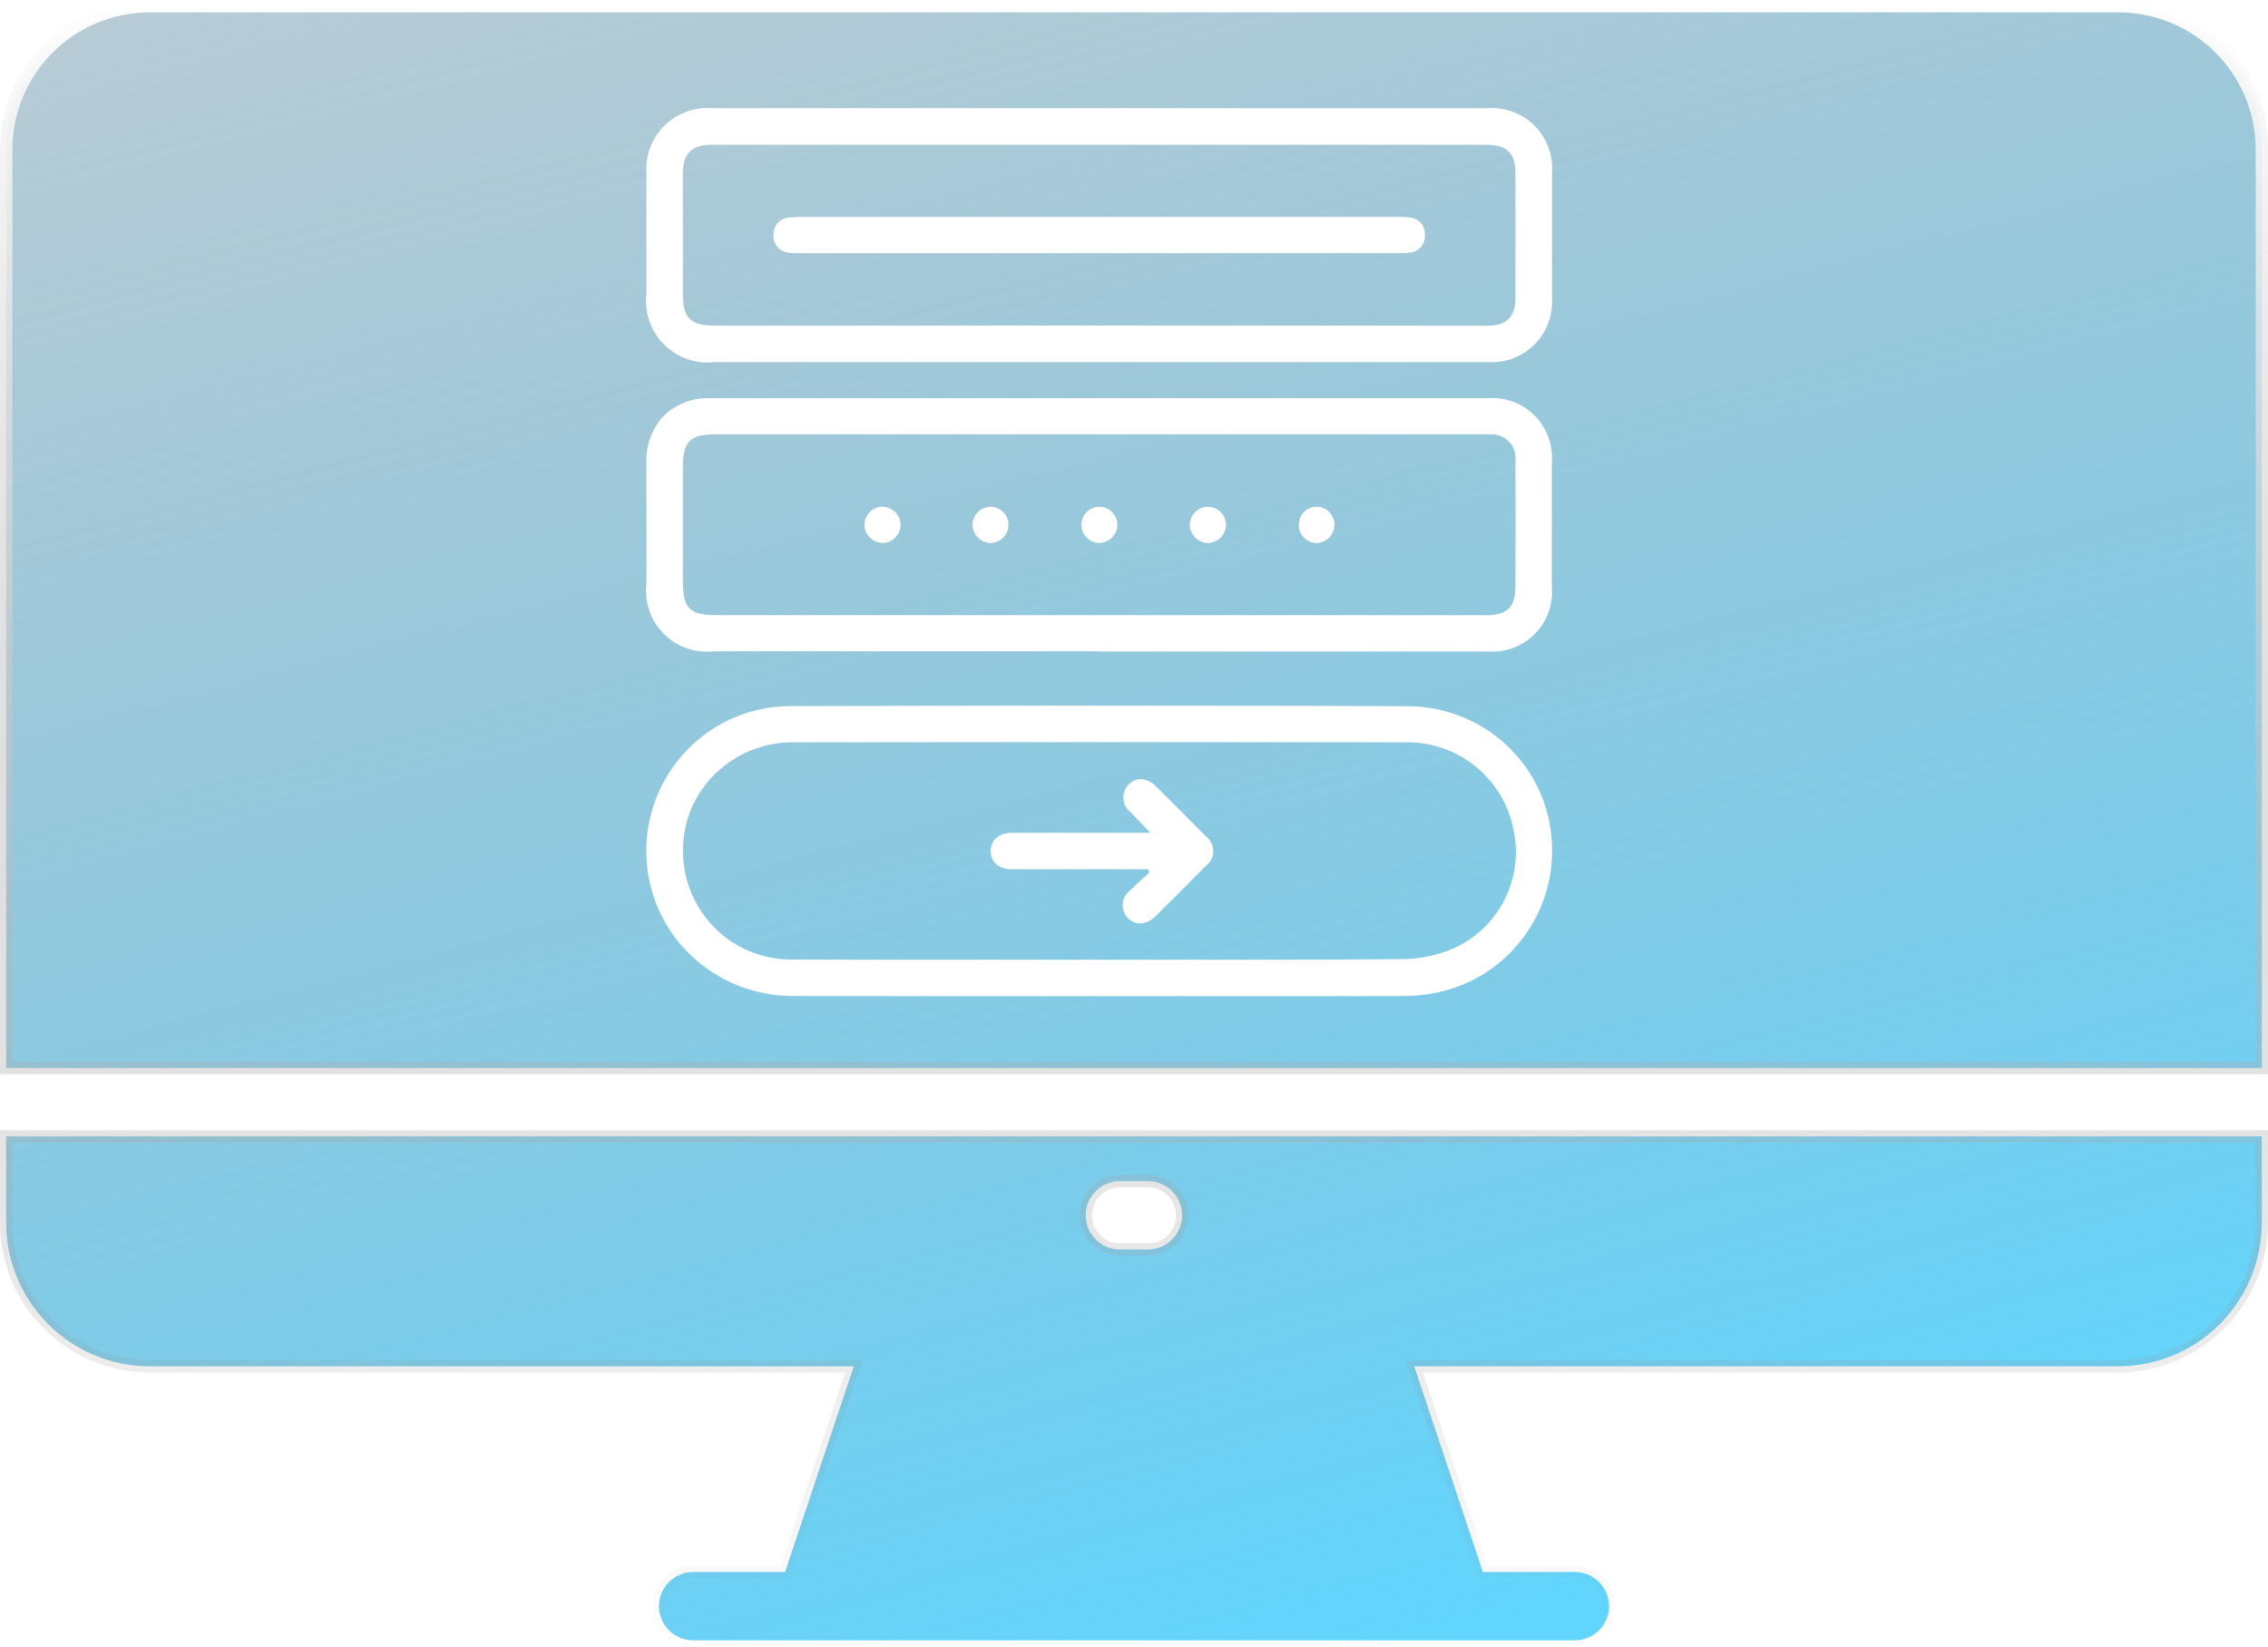
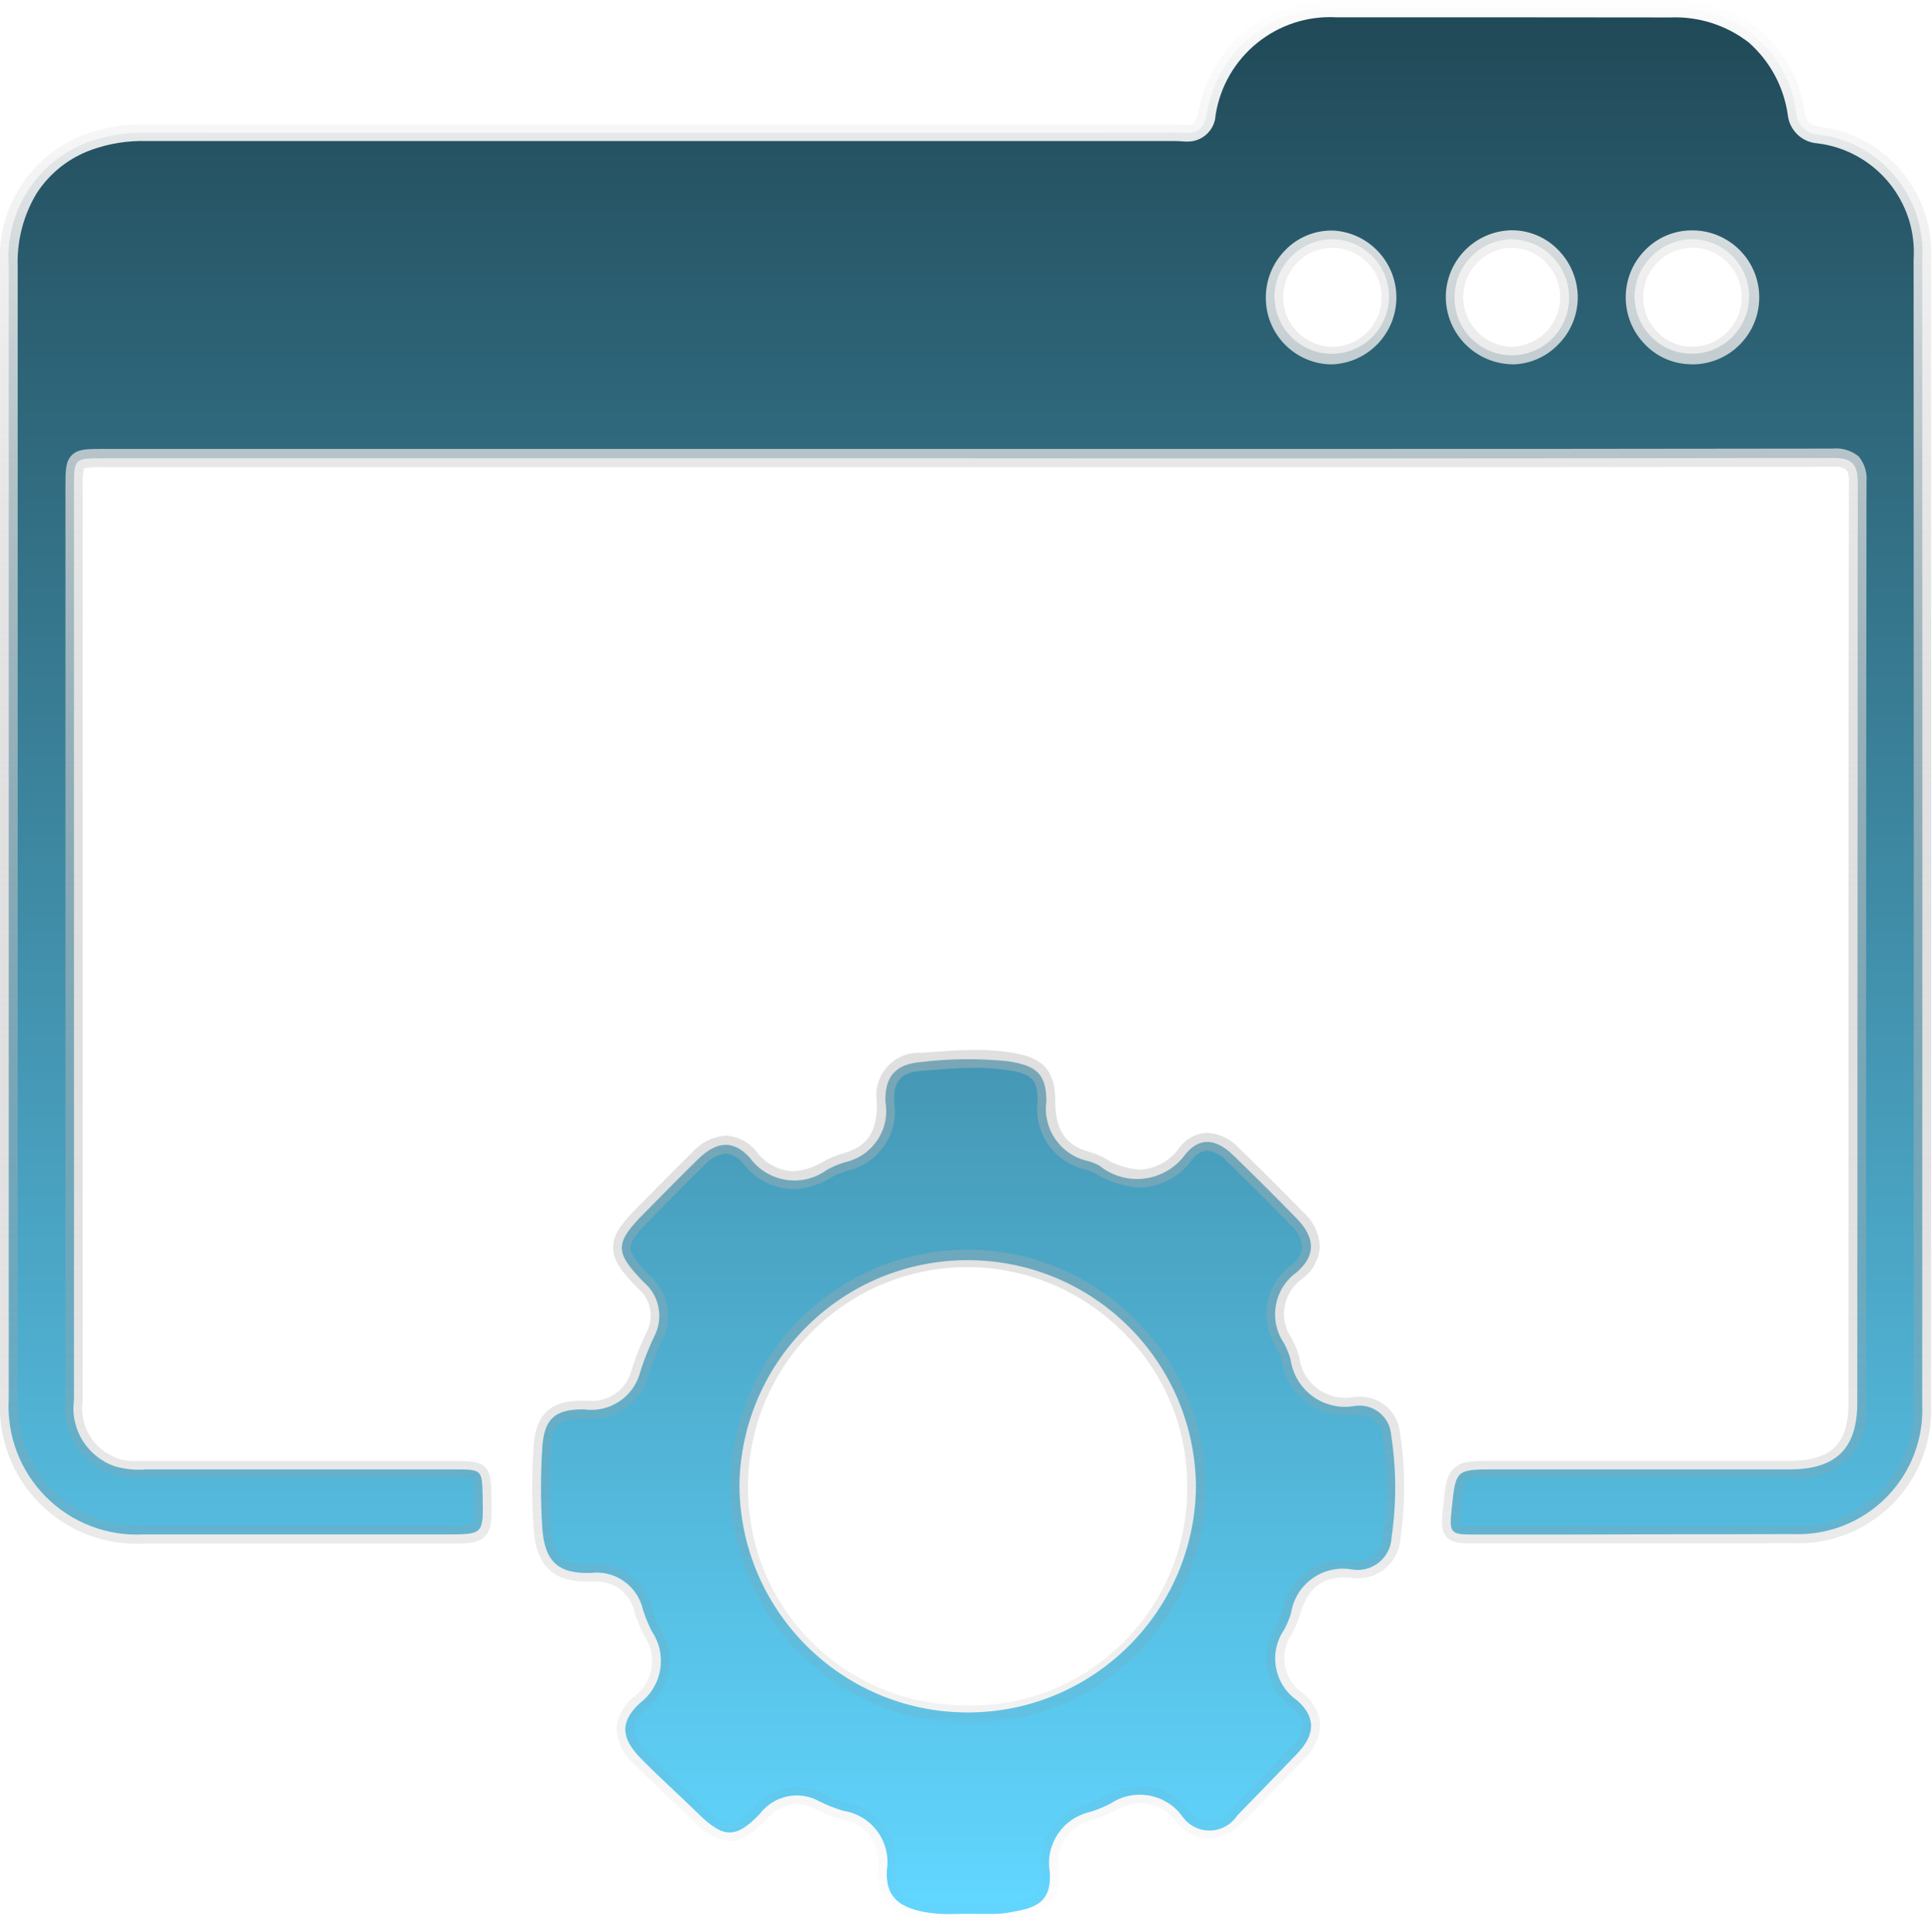
- <svg xmlns="http://www.w3.org/2000/svg" width="91.729" height="66.612" viewBox="0 0 91.729 66.612">
+ <svg xmlns="http://www.w3.org/2000/svg" width="66.306" height="66.007" viewBox="0 0 66.306 66.007">
  <defs>
-     <linearGradient id="linear-gradient" x1="0.946" y1="0.888" x2="0.195" y2="-1.182" gradientUnits="objectBoundingBox">
-       <stop offset="0" stop-color="#61d6ff" />
-       <stop offset="1" stop-color="#785a5a" stop-opacity="0" />
+     <linearGradient id="linear-gradient" x1="0.5" y1="-0.525" x2="0.5" y2="1" gradientUnits="objectBoundingBox">
+       <stop offset="0" />
+       <stop offset="1" stop-color="#61d6ff" />
    </linearGradient>
    <linearGradient id="linear-gradient-2" x1="0.5" x2="0.5" y2="1" gradientUnits="objectBoundingBox">
      <stop offset="0" stop-color="#fff" />
      <stop offset="1" stop-color="gray" stop-opacity="0" />
    </linearGradient>
  </defs>
-   <g id="Group_31965" data-name="Group 31965" transform="translate(-93.31 -440.915)">
-     <path id="Subtraction_9" data-name="Subtraction 9" d="M-4774.555-1070.888h-35.663a1.383,1.383,0,0,1-1.381-1.382,1.383,1.383,0,0,1,1.381-1.382h3.72l2.778-8.322h-28.475a5.813,5.813,0,0,1-5.807-5.805v-3.5h91.23v3.5a5.812,5.812,0,0,1-5.806,5.805h-28.474l2.778,8.322h3.718a1.385,1.385,0,0,1,1.384,1.382A1.385,1.385,0,0,1-4774.555-1070.888Zm-18.4-18.577a1.384,1.384,0,0,0-1.383,1.383,1.384,1.384,0,0,0,1.383,1.382h1.132a1.384,1.384,0,0,0,1.383-1.382,1.384,1.384,0,0,0-1.383-1.383Zm46.18-4.574H-4838v-37.17a5.805,5.805,0,0,1,5.807-5.79h79.617a5.8,5.8,0,0,1,5.806,5.79v37.17Zm-47.157-14.663c-4.167,0-8.322.007-12.35.02a5.8,5.8,0,0,0-4.159,1.756,5.837,5.837,0,0,0-1.667,4.229,5.8,5.8,0,0,0,1.768,4.065,5.965,5.965,0,0,0,4.161,1.677c1.682.006,3.365.007,4.789.007l3.731,0h.034l3.762,0h6.159c2.506,0,4.405,0,6.158-.006a6.723,6.723,0,0,0,1.421-.14,5.861,5.861,0,0,0,4.618-6.345,5.742,5.742,0,0,0-1.865-3.712,5.859,5.859,0,0,0-3.932-1.527C-4785.53-1108.7-4789.779-1108.7-4793.928-1108.7Zm.118-2.192h8.988c2.21,0,4.5,0,6.741,0a2.413,2.413,0,0,0,2.6-2.589c0-2.024,0-3.644,0-5.1a2.412,2.412,0,0,0-2.575-2.559l-15.729,0-15.73,0a2.575,2.575,0,0,0-1.885.711,2.647,2.647,0,0,0-.7,1.9c0,1.426,0,2.855,0,4.237v.66a2.458,2.458,0,0,0,2.712,2.734h15.581Zm-1.5-21.98-14.158,0a2.467,2.467,0,0,0-2.633,2.626c0,1.426,0,2.855,0,4.237v.66a2.486,2.486,0,0,0,2.76,2.75h23.4c2.613,0,5.259,0,7.864,0a2.441,2.441,0,0,0,2.6-2.6c0-1.674,0-3.371,0-5.046a2.438,2.438,0,0,0-2.625-2.624Zm7.846,34.451-3.153,0h-.244l-2.911,0-3.694,0-3.694,0c-1.944,0-3.558,0-5.077-.007a4.365,4.365,0,0,1-3.136-1.316,4.407,4.407,0,0,1-1.25-3.2,4.294,4.294,0,0,1,1.325-3.021,4.468,4.468,0,0,1,3.111-1.251c1.707,0,3.542-.005,5.779-.005h8.665l3.158,0h3.157c1.583,0,2.877,0,4.073.005a4.366,4.366,0,0,1,4.308,3.464,4.279,4.279,0,0,1-2.362,4.851,5.355,5.355,0,0,1-2.094.455C-4783.238-1098.431-4785.076-1098.423-4787.465-1098.423Zm-8.839-3.663h4.48l.035.067.012.023.023.045c-.06.055-.121.11-.182.164l-.067.06c-.183.163-.373.332-.55.511a.745.745,0,0,0-.084,1.1.684.684,0,0,0,.5.225.923.923,0,0,0,.631-.3c.716-.7,1.378-1.366,2.026-2.026a.744.744,0,0,0,0-1.2c-.593-.609-1.244-1.261-1.989-1.994a.948.948,0,0,0-.644-.318.68.68,0,0,0-.485.219.751.751,0,0,0,.087,1.129c.184.193.368.385.585.61l.05.052.152.158h-4.842c-.3,0-.542,0-.769.006a.912.912,0,0,0-.658.241.7.7,0,0,0-.183.516c.01.437.32.7.829.716.127,0,.269,0,.445,0h.593Zm10.317-10.278h-23.269c-1.1,0-1.372-.268-1.372-1.367v-4.649c0-1,.3-1.3,1.3-1.3h30.02l.38,0,.382,0c.2,0,.367,0,.523.007a.961.961,0,0,1,1.067,1.077c.01,1.679.006,3.38,0,4.881v.164c0,.868-.325,1.191-1.2,1.191Zm.988-4.385a.727.727,0,0,0-.719.732.733.733,0,0,0,.708.736h.013a.74.74,0,0,0,.719-.713.725.725,0,0,0-.682-.755Zm-4.393,0a.745.745,0,0,0-.736.726.76.76,0,0,0,.719.742h.017a.753.753,0,0,0,.731-.708.742.742,0,0,0-.689-.759Zm-13.161,0-.047,0a.743.743,0,0,0-.686.765.757.757,0,0,0,.733.7h.023a.744.744,0,0,0,.708-.747A.744.744,0,0,0-4802.552-1116.748Zm8.766,0a.729.729,0,0,0-.722.719.737.737,0,0,0,.7.747h.025a.73.73,0,0,0,.514-.224.737.737,0,0,0,.216-.524A.737.737,0,0,0-4793.786-1116.747Zm-4.393,0a.737.737,0,0,0-.524.225.719.719,0,0,0-.207.525.748.748,0,0,0,.729.718h.007a.743.743,0,0,0,.716-.73.731.731,0,0,0-.705-.737Zm14.843-7.328h-26c-.991,0-1.293-.3-1.293-1.3v-1.615q0-1.616,0-3.232c0-.819.355-1.169,1.179-1.171h31.308c.842,0,1.186.335,1.188,1.155,0,1.658,0,3.339,0,5,0,.83-.342,1.169-1.173,1.169Zm-22.68-4.391a1.958,1.958,0,0,0-.356.025.66.66,0,0,0-.59.686.675.675,0,0,0,.6.727,1.517,1.517,0,0,0,.288.021h24.551a1.634,1.634,0,0,0,.344-.028.661.661,0,0,0,.561-.708.653.653,0,0,0-.572-.7,2.24,2.24,0,0,0-.4-.028h-24.428Z" transform="translate(4931.56 1578.165)" fill="url(#linear-gradient)" />
-     <g id="Group_31268" data-name="Group 31268" transform="translate(-2.438 -0.439)">
-       <g id="Group_31155" data-name="Group 31155" transform="translate(95.998 432.232)">
-         <path id="Union_91_-_Outline" data-name="Union 91 - Outline" d="M-1610.556-1186.869h-35.662a1.634,1.634,0,0,1-1.631-1.633,1.633,1.633,0,0,1,1.631-1.631h3.54l2.611-7.822h-28.129a6.062,6.062,0,0,1-6.056-6.055v-3.746h91.729v3.746a6.062,6.062,0,0,1-6.056,6.055H-1616.7l2.611,7.822h3.537a1.635,1.635,0,0,1,1.634,1.631A1.635,1.635,0,0,1-1610.556-1186.869Zm-35.662-2.764a1.132,1.132,0,0,0-1.131,1.131,1.133,1.133,0,0,0,1.131,1.133h35.662a1.135,1.135,0,0,0,1.134-1.133,1.134,1.134,0,0,0-1.134-1.131h-3.9l-.057-.171-2.888-8.651h28.821a5.562,5.562,0,0,0,5.556-5.555v-3.246h-90.729v3.246a5.562,5.562,0,0,0,5.556,5.555h28.823l-2.945,8.822Zm18.4-13.048h-1.132a1.635,1.635,0,0,1-1.633-1.633,1.635,1.635,0,0,1,1.633-1.633h1.132a1.635,1.635,0,0,1,1.633,1.633A1.635,1.635,0,0,1-1627.82-1202.681Zm-1.132-2.765a1.134,1.134,0,0,0-1.133,1.133,1.134,1.134,0,0,0,1.133,1.133h1.132a1.134,1.134,0,0,0,1.133-1.133,1.134,1.134,0,0,0-1.133-1.133Zm46.431-4.575h-91.729v-37.419a6.055,6.055,0,0,1,6.056-6.041h79.618a6.055,6.055,0,0,1,6.056,6.041Zm-91.229-.5h90.729v-36.919a5.555,5.555,0,0,0-5.556-5.541h-79.618a5.555,5.555,0,0,0-5.556,5.541Z" transform="translate(1674 1262.603)" fill="url(#linear-gradient-2)" />
-       </g>
+   <g id="Group_32343" data-name="Group 32343" transform="translate(0.3 0.3)">
+     <g id="Group_32344" data-name="Group 32344">
+       <path id="Union_194" data-name="Union 194" d="M176.4,874.911c-.869-.175-1.3-.549-1.251-1.429a1.781,1.781,0,0,0-1.495-2.038,5.147,5.147,0,0,1-.828-.329,1.586,1.586,0,0,0-2.032.427c-.831.872-1.259.845-2.119,0-.653-.639-1.337-1.249-1.976-1.9-.679-.695-.726-1.25-.026-1.9a1.809,1.809,0,0,0,.41-2.453,4.88,4.88,0,0,1-.311-.761,1.631,1.631,0,0,0-1.794-1.251c-1.131.035-1.583-.407-1.66-1.553a21.445,21.445,0,0,1,0-2.742c.06-1,.441-1.338,1.452-1.318a1.729,1.729,0,0,0,1.914-1.3,9.478,9.478,0,0,1,.481-1.211,1.521,1.521,0,0,0-.374-1.867c-1-1.031-.99-1.333.038-2.368.613-.617,1.219-1.241,1.841-1.847s1.205-.687,1.786-.033a1.887,1.887,0,0,0,2.629.406,2.9,2.9,0,0,1,.631-.267,1.8,1.8,0,0,0,1.384-2.07c-.026-.9.365-1.306,1.259-1.372a13.322,13.322,0,0,1,2.94-.024c.971.142,1.327.423,1.327,1.383a1.837,1.837,0,0,0,1.437,2.046,1.57,1.57,0,0,1,.381.154,2.051,2.051,0,0,0,2.969-.407c.494-.592,1.056-.5,1.617.039q1.11,1.075,2.188,2.182c.63.645.678,1.255.01,1.843a1.77,1.77,0,0,0-.445,2.438,2.79,2.79,0,0,1,.23.572,1.884,1.884,0,0,0,2.2,1.584,1.09,1.09,0,0,1,1.252,1.011,11.694,11.694,0,0,1,.014,3.486,1.168,1.168,0,0,1-1.4,1.11,1.8,1.8,0,0,0-2.051,1.493,3,3,0,0,1-.231.571,1.747,1.747,0,0,0,.433,2.433c.672.585.62,1.2,0,1.839q-1.023,1.062-2.053,2.119a1.137,1.137,0,0,1-1.892.015,1.808,1.808,0,0,0-2.452-.43,4.285,4.285,0,0,1-.7.289,1.8,1.8,0,0,0-1.389,2.068c.048.856-.28,1.182-1.137,1.336a4.565,4.565,0,0,1-.61.093c-.365.014-.732,0-1.1,0-.193,0-.387.01-.58.01A4.693,4.693,0,0,1,176.4,874.911Zm9.362-14.56a7.838,7.838,0,0,0-15.675-.094,7.838,7.838,0,0,0,15.675.094Zm9.573,1.609c-.854,0-.881-.037-.79-.91.139-1.327.139-1.327,1.5-1.327q5.048,0,10.1,0c1.591,0,2.322-.712,2.322-2.291q.007-15.8.016-31.59c0-.68-.236-.842-.876-.841q-14.9.024-29.8.011H148.268c-1.026,0-1.028,0-1.028,1.01q0,15.657,0,31.315a2.105,2.105,0,0,0,1.391,2.275,2.923,2.923,0,0,0,1.085.112q3.083,0,6.169,0h4.407c.96,0,.96,0,.979.932.028,1.3.028,1.3-1.264,1.3q-5.184,0-10.37,0A4.407,4.407,0,0,1,145,857.289q0-19.435,0-38.87a4.222,4.222,0,0,1,2.731-4.267,5.56,5.56,0,0,1,2.022-.315q17.339.008,34.68,0c.3,0,.6-.022.893,0,.5.042.709-.148.813-.665a4.267,4.267,0,0,1,4.437-3.6q5.735-.008,11.469,0a4.07,4.07,0,0,1,4.327,3.579.8.8,0,0,0,.782.748,4.069,4.069,0,0,1,3.543,4.293q.011,19.64,0,39.281a4.271,4.271,0,0,1-4.449,4.471q-2.211.008-4.422.007Q198.582,861.965,195.333,861.96Zm-6.875-42.454a1.965,1.965,0,1,0,2-2.011h-.05A1.989,1.989,0,0,0,188.458,819.506Zm8.13-2.014a2,2,0,0,0-1.95,2,1.966,1.966,0,1,0,3.932.036,2,2,0,0,0-1.958-2.033Zm4.232,1.969a1.965,1.965,0,1,0,1.977-1.969h-.017A2,2,0,0,0,200.82,819.461Z" transform="translate(-145 -809.58)" fill="url(#linear-gradient)" />
+       <path id="Union_194_-_Outline" data-name="Union 194 - Outline" d="M177.323,875.287a5.022,5.022,0,0,1-.983-.082,2.019,2.019,0,0,1-1.131-.539,1.538,1.538,0,0,1-.36-1.2,1.484,1.484,0,0,0-1.276-1.731,5.5,5.5,0,0,1-.877-.348,1.5,1.5,0,0,0-.656-.171,1.419,1.419,0,0,0-1.029.535c-.5.524-.864.737-1.259.737a2.009,2.009,0,0,1-1.286-.727c-.261-.255-.532-.511-.794-.758-.394-.371-.8-.754-1.187-1.149a1.724,1.724,0,0,1-.616-1.229,1.572,1.572,0,0,1,.6-1.1,1.52,1.52,0,0,0,.348-2.092,5.172,5.172,0,0,1-.331-.808,1.326,1.326,0,0,0-1.414-1.047h-.086l-.13,0c-1.186,0-1.753-.566-1.839-1.834a21.8,21.8,0,0,1,0-2.781c.068-1.122.566-1.6,1.667-1.6l.157,0a1.411,1.411,0,0,0,1.555-1.094,9.733,9.733,0,0,1,.5-1.25,1.218,1.218,0,0,0-.318-1.531c-.543-.559-.836-.947-.828-1.4s.311-.831.867-1.391l.546-.552c.423-.428.86-.871,1.3-1.3a1.693,1.693,0,0,1,1.158-.579,1.434,1.434,0,0,1,1.062.561,1.654,1.654,0,0,0,1.23.66,2.15,2.15,0,0,0,1.029-.317,3.166,3.166,0,0,1,.7-.294c.844-.228,1.192-.758,1.163-1.772a1.455,1.455,0,0,1,1.537-1.68l.276-.021c.512-.039,1.041-.079,1.57-.079a7.94,7.94,0,0,1,1.16.078c1,.147,1.583.469,1.584,1.68,0,1.01.364,1.535,1.213,1.756a1.881,1.881,0,0,1,.454.184,2.552,2.552,0,0,0,1.248.411,1.753,1.753,0,0,0,1.342-.75,1.253,1.253,0,0,1,.968-.515,1.6,1.6,0,0,1,1.088.531c.71.688,1.428,1.4,2.194,2.188a1.687,1.687,0,0,1,.576,1.217,1.5,1.5,0,0,1-.583,1.061,1.478,1.478,0,0,0-.379,2.07,3.072,3.072,0,0,1,.256.635,1.59,1.59,0,0,0,1.886,1.366c.057-.005.114-.008.169-.008a1.373,1.373,0,0,1,1.406,1.27,12.023,12.023,0,0,1,.015,3.575,1.464,1.464,0,0,1-1.719,1.367c-.071-.005-.14-.008-.206-.008-.8,0-1.261.386-1.535,1.289a3.272,3.272,0,0,1-.255.628,1.458,1.458,0,0,0,.367,2.062,1.5,1.5,0,0,1,.587,1.056,1.681,1.681,0,0,1-.566,1.217c-.649.674-1.348,1.4-2.054,2.12a1.71,1.71,0,0,1-1.2.6,1.521,1.521,0,0,1-1.135-.6,1.549,1.549,0,0,0-1.166-.623,2.046,2.046,0,0,0-.924.261,4.6,4.6,0,0,1-.747.309,1.5,1.5,0,0,0-1.177,1.765c.055.984-.346,1.461-1.383,1.648l-.121.023a3.623,3.623,0,0,1-.529.074c-.135.005-.278.008-.452.008-.219,0-.437,0-.656,0l-.143,0C177.619,875.284,177.471,875.287,177.323,875.287Zm-5.285-4.673a2.114,2.114,0,0,1,.917.23,4.94,4.94,0,0,0,.779.311,2.081,2.081,0,0,1,1.713,2.344c-.039.667.226.96,1.011,1.118a4.461,4.461,0,0,0,.865.07c.141,0,.286,0,.427-.006l.153,0c.22,0,.44,0,.659,0,.166,0,.3,0,.427-.007a3.143,3.143,0,0,0,.441-.064l.127-.024c.737-.132.928-.352.891-1.024a2.11,2.11,0,0,1,1.6-2.372,3.992,3.992,0,0,0,.648-.269,2.623,2.623,0,0,1,1.2-.327,2.111,2.111,0,0,1,1.617.826.961.961,0,0,0,.684.4,1.154,1.154,0,0,0,.768-.424c.705-.721,1.4-1.443,2.051-2.117a1.129,1.129,0,0,0,.4-.775.938.938,0,0,0-.381-.63,2.04,2.04,0,0,1-.5-2.8,2.688,2.688,0,0,0,.207-.514,2.076,2.076,0,0,1,2.11-1.715c.081,0,.165,0,.251.01.05,0,.1.006.144.006a.848.848,0,0,0,.936-.858,11.424,11.424,0,0,0-.014-3.4.794.794,0,0,0-.814-.765c-.037,0-.075,0-.114.005a2.184,2.184,0,0,1-2.519-1.8,2.5,2.5,0,0,0-.205-.51,2.062,2.062,0,0,1,.51-2.806.941.941,0,0,0,.38-.633,1.135,1.135,0,0,0-.406-.775c-.762-.78-1.476-1.492-2.182-2.176a1.061,1.061,0,0,0-.67-.362.682.682,0,0,0-.508.3,2.312,2.312,0,0,1-1.8.965,3.116,3.116,0,0,1-1.548-.491,1.268,1.268,0,0,0-.306-.123,2.121,2.121,0,0,1-1.662-2.336c0-.765-.191-.958-1.071-1.087a7.359,7.359,0,0,0-1.073-.072c-.505,0-1.023.039-1.524.078l-.278.021c-.746.056-1,.334-.981,1.065a2.087,2.087,0,0,1-1.606,2.368,2.58,2.58,0,0,0-.564.24,2.724,2.724,0,0,1-1.319.392,2.214,2.214,0,0,1-1.679-.861.866.866,0,0,0-.614-.36,1.168,1.168,0,0,0-.74.409c-.435.423-.87.864-1.291,1.29l-.547.553c-.425.427-.689.741-.693.979s.26.558.658.968a1.8,1.8,0,0,1,.431,2.2,9.146,9.146,0,0,0-.466,1.173,2.014,2.014,0,0,1-2.207,1.516h-.078c-.789,0-1.019.223-1.068,1.037a21.2,21.2,0,0,0,0,2.7c.065.965.367,1.275,1.24,1.275l.112,0,.1,0a1.914,1.914,0,0,1,1.983,1.458,4.622,4.622,0,0,0,.291.715,2.108,2.108,0,0,1-.471,2.815,1.029,1.029,0,0,0-.408.672,1.217,1.217,0,0,0,.445.794c.378.386.78.766,1.169,1.132.264.249.538.507.8.766.4.389.657.555.867.555s.462-.17.825-.551A2,2,0,0,1,172.038,870.614Zm6.152-2.187h0c-.1,0-.195,0-.291-.006h-.032a8.114,8.114,0,0,1-5.706-13.85,8.158,8.158,0,0,1,5.738-2.391h.071a8.15,8.15,0,0,1,5.757,2.451,8.086,8.086,0,0,1-5.536,13.8Zm-.279-.607h.008c.089,0,.18.006.271.006h0a7.324,7.324,0,0,0,4.842-1.94,7.426,7.426,0,0,0,2.428-5.541,7.349,7.349,0,0,0-2.162-5.294,7.547,7.547,0,0,0-5.33-2.272H177.9a7.536,7.536,0,0,0-7.518,7.479,7.44,7.44,0,0,0,7.481,7.562Zm23.92-5.555q-2.044,0-4.088,0l-2.41,0c-.446,0-.768,0-.969-.223s-.167-.557-.119-1.018c.077-.74.116-1.111.391-1.354s.652-.241,1.407-.242q5.052,0,10.1,0c1.436,0,2.022-.577,2.022-1.991q0-4.862,0-9.723c0-7.167,0-14.578.014-21.868a.7.7,0,0,0-.092-.447.756.756,0,0,0-.478-.094c-6.569.011-13.169.012-18.186.012H148.268a2.715,2.715,0,0,0-.688.041,2.64,2.64,0,0,0-.04.669c0,12.634,0,22.292,0,31.315a1.817,1.817,0,0,0,1.2,2,1.891,1.891,0,0,0,.69.094l.287,0q5.286,0,10.576,0c.541,0,.839,0,1.05.2s.219.495.229,1.024c.016.736.024,1.105-.224,1.359s-.612.253-1.339.253l-5.955,0c-1.7,0-3.1,0-4.415,0a4.7,4.7,0,0,1-4.937-4.969c0-12.455,0-25.169,0-38.87a4.515,4.515,0,0,1,2.924-4.547,5.8,5.8,0,0,1,2.115-.335h.014c9.075,0,18.355,0,26.341,0h8.339c.092,0,.184,0,.276,0s.193,0,.289,0c.135,0,.247,0,.353.013.036,0,.07,0,.1,0,.195,0,.309-.02.391-.43a4.737,4.737,0,0,1,1.625-2.817,4.883,4.883,0,0,1,3.105-1.02c2.028,0,3.9,0,5.722,0,1.985,0,3.919,0,5.748.005a4.7,4.7,0,0,1,3.071.993,4.648,4.648,0,0,1,1.551,2.831c.065.346.162.437.543.508A4.357,4.357,0,0,1,211,818.205c.008,14.511.008,27.361,0,39.282a4.567,4.567,0,0,1-4.748,4.771C204.919,862.263,203.514,862.265,201.831,862.265Zm-7.016-.634a2.785,2.785,0,0,0,.519.029l2.41,0q2.044,0,4.087,0c1.683,0,3.087,0,4.42-.007a3.972,3.972,0,0,0,4.15-4.171c.007-11.921.007-24.77,0-39.281a3.772,3.772,0,0,0-3.3-4,1.1,1.1,0,0,1-1.021-.987,4.067,4.067,0,0,0-1.343-2.479,4.123,4.123,0,0,0-2.69-.856c-1.829,0-3.763-.005-5.747-.005-1.822,0-3.693,0-5.721,0a3.979,3.979,0,0,0-4.143,3.354.957.957,0,0,1-.98.912c-.048,0-.1,0-.152-.007-.089-.008-.185-.011-.3-.011-.092,0-.184,0-.276,0s-.193,0-.289,0H176.1c-7.986,0-17.265,0-26.341,0h-.014a5.161,5.161,0,0,0-1.9.3,3.756,3.756,0,0,0-1.88,1.483,4.565,4.565,0,0,0-.658,2.5c0,13.7,0,26.416,0,38.87a4.376,4.376,0,0,0,1.19,3.168,4.33,4.33,0,0,0,3.148,1.2c1.312,0,2.715,0,4.414,0l5.955,0a2.548,2.548,0,0,0,.911-.072,2.61,2.61,0,0,0,.053-.926,2.657,2.657,0,0,0-.045-.6,2.747,2.747,0,0,0-.634-.036q-5.288,0-10.576,0l-.286,0a2.45,2.45,0,0,1-.907-.134,2.39,2.39,0,0,1-1.583-2.555c0-9.024,0-18.682,0-31.316,0-.569,0-.882.219-1.1s.534-.213,1.109-.213h41.155c5.016,0,11.616,0,18.18-.012h.006a1.232,1.232,0,0,1,.9.27,1.2,1.2,0,0,1,.268.872c-.012,7.289-.013,14.7-.014,21.866q0,4.861,0,9.723a2.291,2.291,0,0,1-2.622,2.591q-5.047,0-10.1,0a2.459,2.459,0,0,0-1.012.091,2.324,2.324,0,0,0-.192.967A2.931,2.931,0,0,0,194.814,861.631Zm-4.391-39.841h0a2.284,2.284,0,0,1-2.264-2.284,2.311,2.311,0,0,1,.679-1.65,2.211,2.211,0,0,1,1.573-.662h.059a2.3,2.3,0,0,1-.046,4.595Zm-.013-4a1.615,1.615,0,0,0-1.148.485,1.7,1.7,0,0,0,1.158,2.91,1.7,1.7,0,0,0,.032-3.4Zm6.2,3.995h-.026a2.323,2.323,0,0,1-2.246-2.3,2.3,2.3,0,0,1,2.246-2.3h.027a2.219,2.219,0,0,1,1.588.675,2.336,2.336,0,0,1,.671,1.662,2.294,2.294,0,0,1-.68,1.592A2.227,2.227,0,0,1,196.609,821.79Zm0-4h-.019a1.7,1.7,0,0,0-1.655,1.7,1.713,1.713,0,0,0,1.653,1.7h.018a1.7,1.7,0,0,0,1.163-2.9A1.624,1.624,0,0,0,196.611,817.791Zm6.161,4a2.212,2.212,0,0,1-1.581-.669,2.305,2.305,0,0,1,0-3.258,2.227,2.227,0,0,1,1.584-.669h.02a2.3,2.3,0,0,1,.013,4.6Zm.007-4a1.7,1.7,0,0,0-1.161,2.905,1.606,1.606,0,0,0,1.183.491,1.7,1.7,0,0,0-.007-3.4h-.015Z" transform="translate(-145 -809.58)" fill="url(#linear-gradient-2)" />
    </g>
  </g>
</svg>
